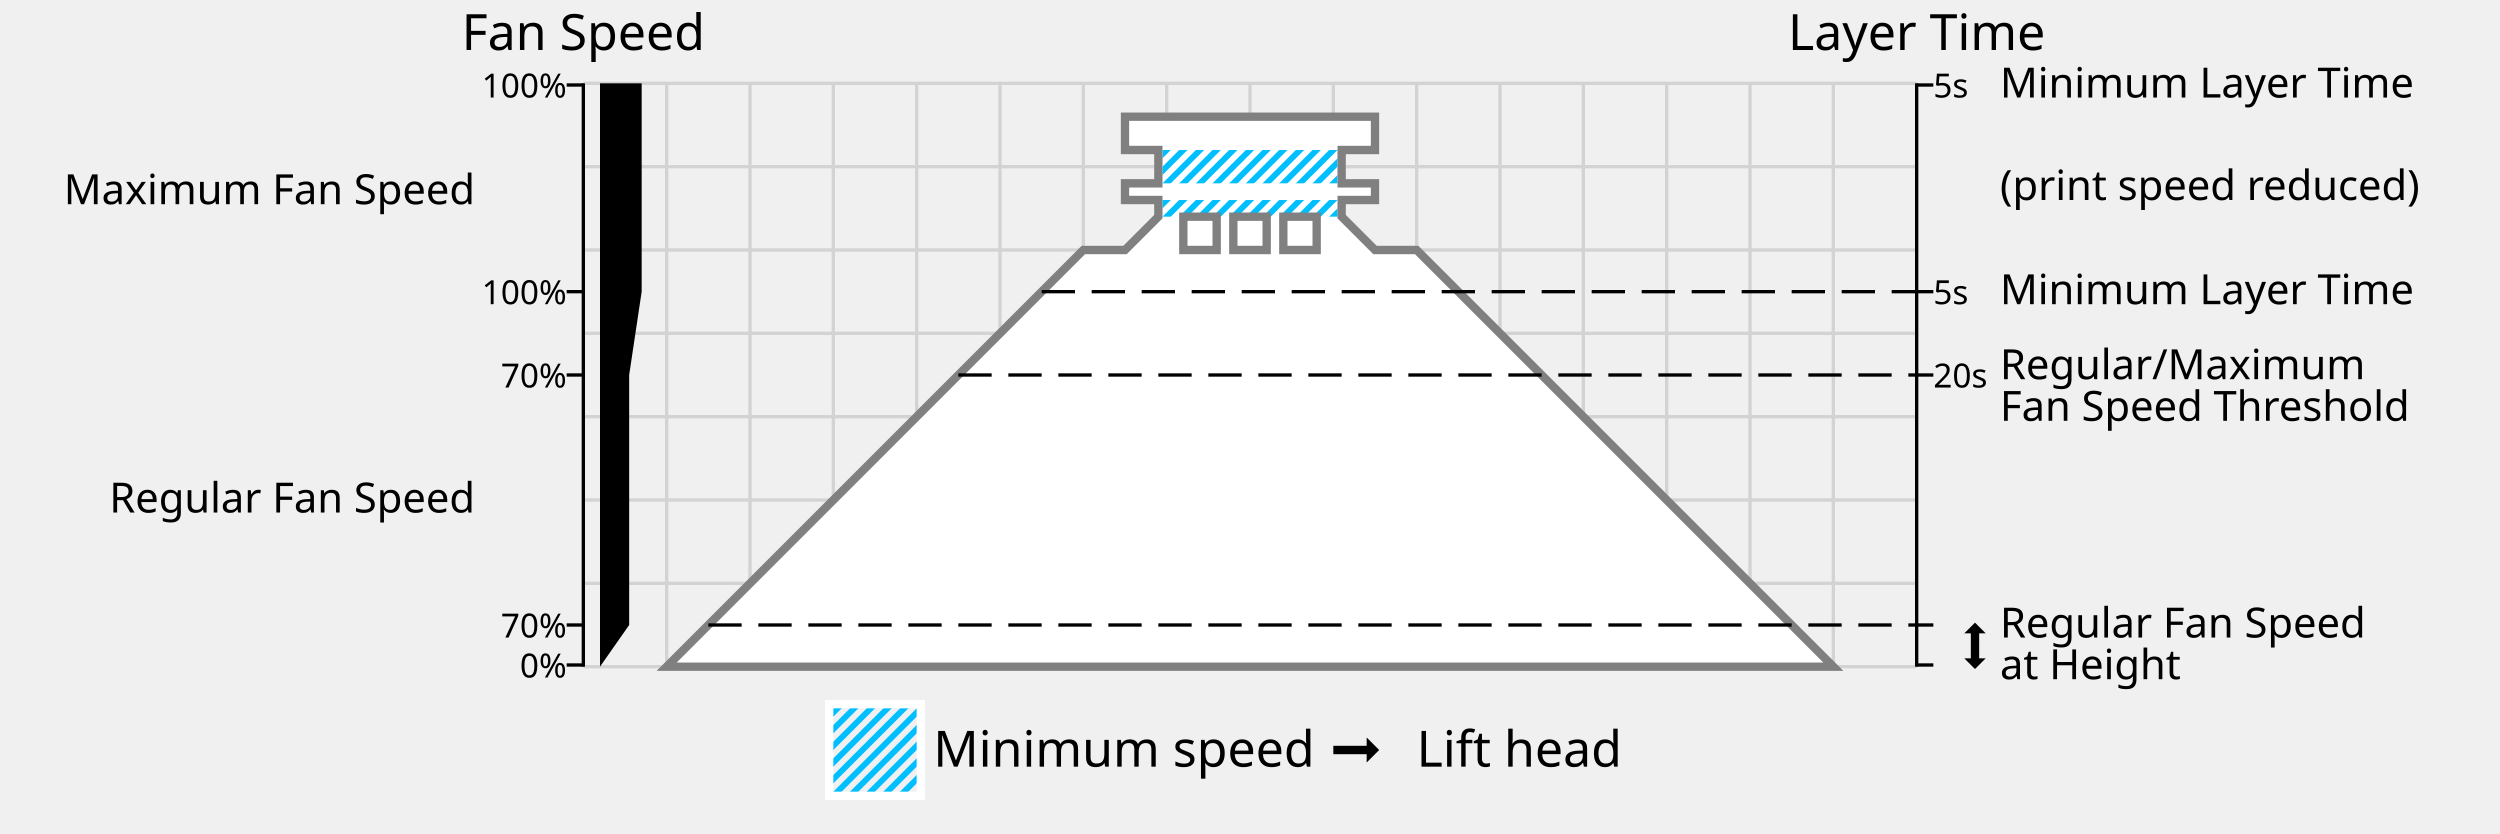
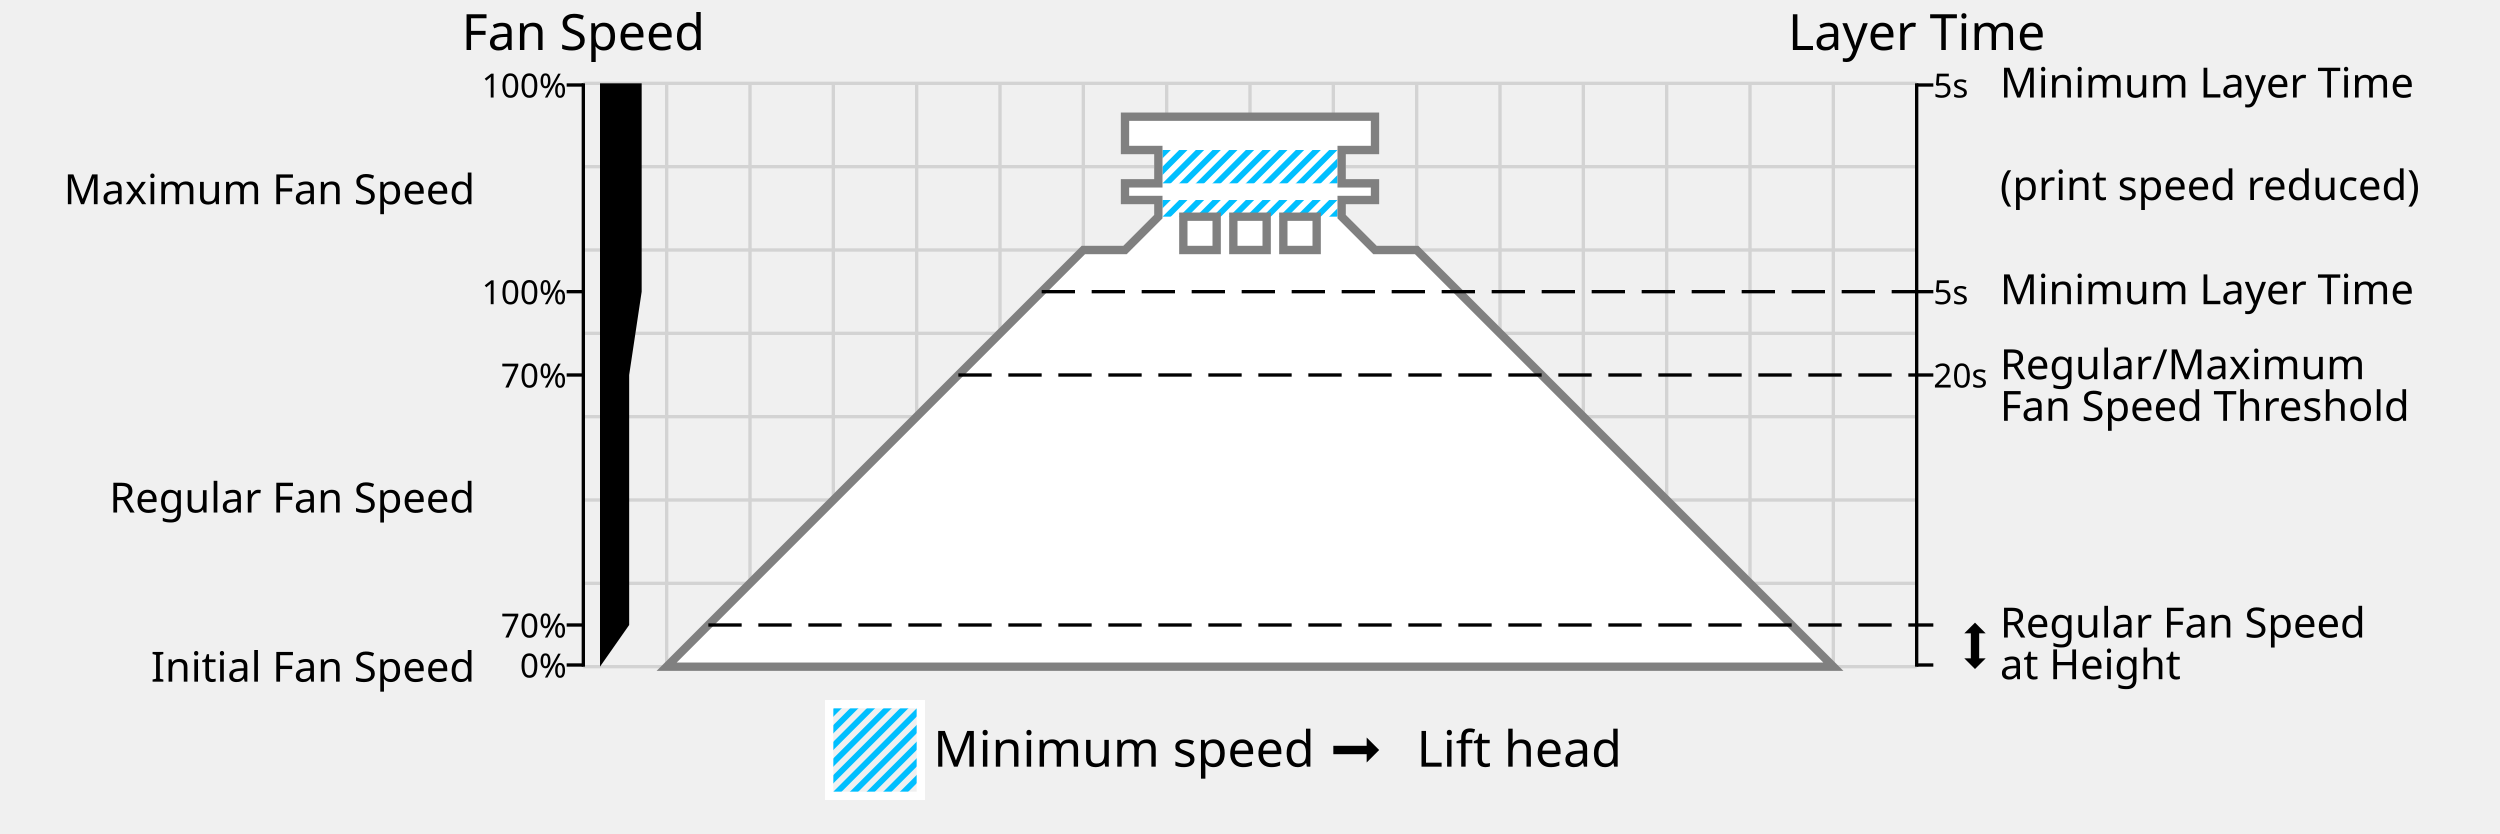
<svg xmlns="http://www.w3.org/2000/svg" width="3000" height="1000">
  <defs>
    <path id="model" d="M800,800 h1400 l-500,-500 h-50 l-40,-40 v-20 h40 v-20 h-40 v-40 h40 v-40 h-300 v40 h40 v40 h-40 v20 h40 v20 l-40,40 h-50 z m620,-500 h40 v-40 h-40 z m60,0 h40 v-40 h-40 z m60,0 h40 v-40 h-40 z" />
  </defs>
  <g stroke-width="4" stroke="lightgrey">
    <line x1="700" y1="800" x2="2300" y2="800" />
    <line x1="700" y1="700" x2="2300" y2="700" />
    <line x1="700" y1="600" x2="2300" y2="600" />
    <line x1="700" y1="500" x2="2300" y2="500" />
    <line x1="700" y1="400" x2="2300" y2="400" />
    <line x1="700" y1="300" x2="2300" y2="300" />
    <line x1="700" y1="200" x2="2300" y2="200" />
    <line x1="700" y1="100" x2="2300" y2="100" />
    <line x1="800" y1="100" x2="800" y2="800" />
    <line x1="900" y1="100" x2="900" y2="800" />
    <line x1="1000" y1="100" x2="1000" y2="800" />
    <line x1="1100" y1="100" x2="1100" y2="800" />
    <line x1="1200" y1="100" x2="1200" y2="800" />
    <line x1="1300" y1="100" x2="1300" y2="800" />
    <line x1="1400" y1="100" x2="1400" y2="800" />
    <line x1="1500" y1="100" x2="1500" y2="800" />
    <line x1="1600" y1="100" x2="1600" y2="800" />
    <line x1="1700" y1="100" x2="1700" y2="800" />
    <line x1="1800" y1="100" x2="1800" y2="800" />
    <line x1="1900" y1="100" x2="1900" y2="800" />
    <line x1="2000" y1="100" x2="2000" y2="800" />
    <line x1="2100" y1="100" x2="2100" y2="800" />
    <line x1="2200" y1="100" x2="2200" y2="800" />
  </g>
  <use href="#model" fill="white" />
  <g stroke="deepskyblue" stroke-width="7.071">
    <line x1="1390" y1="250" x2="1405" y2="235" />
    <line x1="1395" y1="265" x2="1425" y2="235" />
    <line x1="1415" y1="265" x2="1445" y2="235" />
    <line x1="1435" y1="265" x2="1465" y2="235" />
    <line x1="1455" y1="265" x2="1485" y2="235" />
    <line x1="1475" y1="265" x2="1505" y2="235" />
    <line x1="1495" y1="265" x2="1525" y2="235" />
    <line x1="1515" y1="265" x2="1545" y2="235" />
    <line x1="1535" y1="265" x2="1565" y2="235" />
    <line x1="1555" y1="265" x2="1585" y2="235" />
    <line x1="1575" y1="265" x2="1605" y2="235" />
    <line x1="1595" y1="265" x2="1610" y2="250" />
    <line x1="1390" y1="190" x2="1405" y2="175" />
    <line x1="1390" y1="210" x2="1425" y2="175" />
    <line x1="1395" y1="225" x2="1445" y2="175" />
    <line x1="1415" y1="225" x2="1465" y2="175" />
    <line x1="1435" y1="225" x2="1485" y2="175" />
    <line x1="1455" y1="225" x2="1505" y2="175" />
    <line x1="1475" y1="225" x2="1525" y2="175" />
    <line x1="1495" y1="225" x2="1545" y2="175" />
    <line x1="1515" y1="225" x2="1565" y2="175" />
    <line x1="1535" y1="225" x2="1585" y2="175" />
    <line x1="1555" y1="225" x2="1605" y2="175" />
    <line x1="1575" y1="225" x2="1610" y2="190" />
    <line x1="1595" y1="225" x2="1610" y2="210" />
  </g>
  <rect x="1390" y="235" width="220" height="30" fill="none" stroke-width="10" stroke="white" />
  <rect x="1390" y="175" width="220" height="50" fill="none" stroke-width="10" stroke="white" />
  <use href="#model" fill="none" stroke="grey" stroke-width="10" />
  <g stroke-width="4" stroke="black">
    <line x1="700" y1="100" x2="700" y2="800" />
    <line x1="680" y1="798" x2="700" y2="798" />
    <line x1="680" y1="750" x2="700" y2="750" />
    <line x1="680" y1="450" x2="700" y2="450" />
    <line x1="680" y1="350" x2="700" y2="350" />
    <line x1="680" y1="102" x2="700" y2="102" />
    <line x1="2300" y1="100" x2="2300" y2="800" />
    <line x1="2300" y1="798" x2="2320" y2="798" />
    <line x1="2300" y1="750" x2="2320" y2="750" />
    <line x1="2300" y1="450" x2="2320" y2="450" />
    <line x1="2300" y1="350" x2="2320" y2="350" />
    <line x1="2300" y1="102" x2="2320" y2="102" />
    <path d="M2370,800 l8,-8 h-5 v-34 h5 l-8,-8 l-8,8 h5 v34 h-5 z" />
  </g>
  <g font-family="sans-serif" font-size="40px">
    <g text-anchor="end">
      <text x="680" y="813">0%</text>
      <text x="680" y="765">70%</text>
      <text x="680" y="465">70%</text>
      <text x="680" y="365">100%</text>
      <text x="680" y="117">100%</text>
    </g>
    <text x="2320" y="465">20s</text>
    <text x="2320" y="365">5s</text>
    <text x="2320" y="117">5s</text>
  </g>
  <g stroke="deepskyblue" stroke-width="7.071">
    <line x1="995" y1="860" x2="1010" y2="845" />
    <line x1="995" y1="880" x2="1030" y2="845" />
    <line x1="995" y1="900" x2="1050" y2="845" />
    <line x1="995" y1="920" x2="1070" y2="845" />
    <line x1="995" y1="940" x2="1090" y2="845" />
    <line x1="1000" y1="955" x2="1105" y2="850" />
    <line x1="1020" y1="955" x2="1105" y2="870" />
    <line x1="1040" y1="955" x2="1105" y2="890" />
    <line x1="1060" y1="955" x2="1105" y2="910" />
    <line x1="1080" y1="955" x2="1105" y2="930" />
  </g>
  <rect x="995" y="845" width="110" height="110" fill="none" stroke="white" stroke-width="10" />
  <path d="M1600,905 h40 v10 l15,-15 l-15,-15 v10 h-40 z" />
  <g font-family="sans-serif" font-size="60px">
    <text x="1120" y="920">Minimum speed</text>
    <text x="1700" y="920">Lift head</text>
  </g>
  <g font-family="sans-serif" font-size="60px" text-anchor="middle">
    <text x="700" y="60">Fan Speed</text>
    <text x="2300" y="60">Layer Time</text>
  </g>
  <g stroke="black" stroke-width="4" stroke-dasharray="40 20">
    <line x1="850" y1="750" x2="2300" y2="750" />
    <line x1="1150" y1="450" x2="2300" y2="450" />
    <line x1="1250" y1="350" x2="2300" y2="350" />
  </g>
  <g font-family="sans-serif" font-size="50px">
    <g text-anchor="end">
+       <text x="570" y="818">Initial Fan Speed</text>
      <text x="570" y="615">Regular Fan Speed</text>
      <text x="570" y="245">Maximum Fan Speed</text>
    </g>
    <text x="2400" y="765">Regular Fan Speed</text>
    <text x="2400" y="815">at Height</text>
    <text x="2400" y="455">Regular/Maximum</text>
    <text x="2400" y="505">Fan Speed Threshold</text>
    <text x="2400" y="365">Minimum Layer Time</text>
    <text x="2400" y="240">(print speed reduced)</text>
    <text x="2400" y="117">Minimum Layer Time</text>
  </g>
  <path d="M720,800 l35,-50 v-300 l15,-100 v-250 h-50 z" />
</svg>
